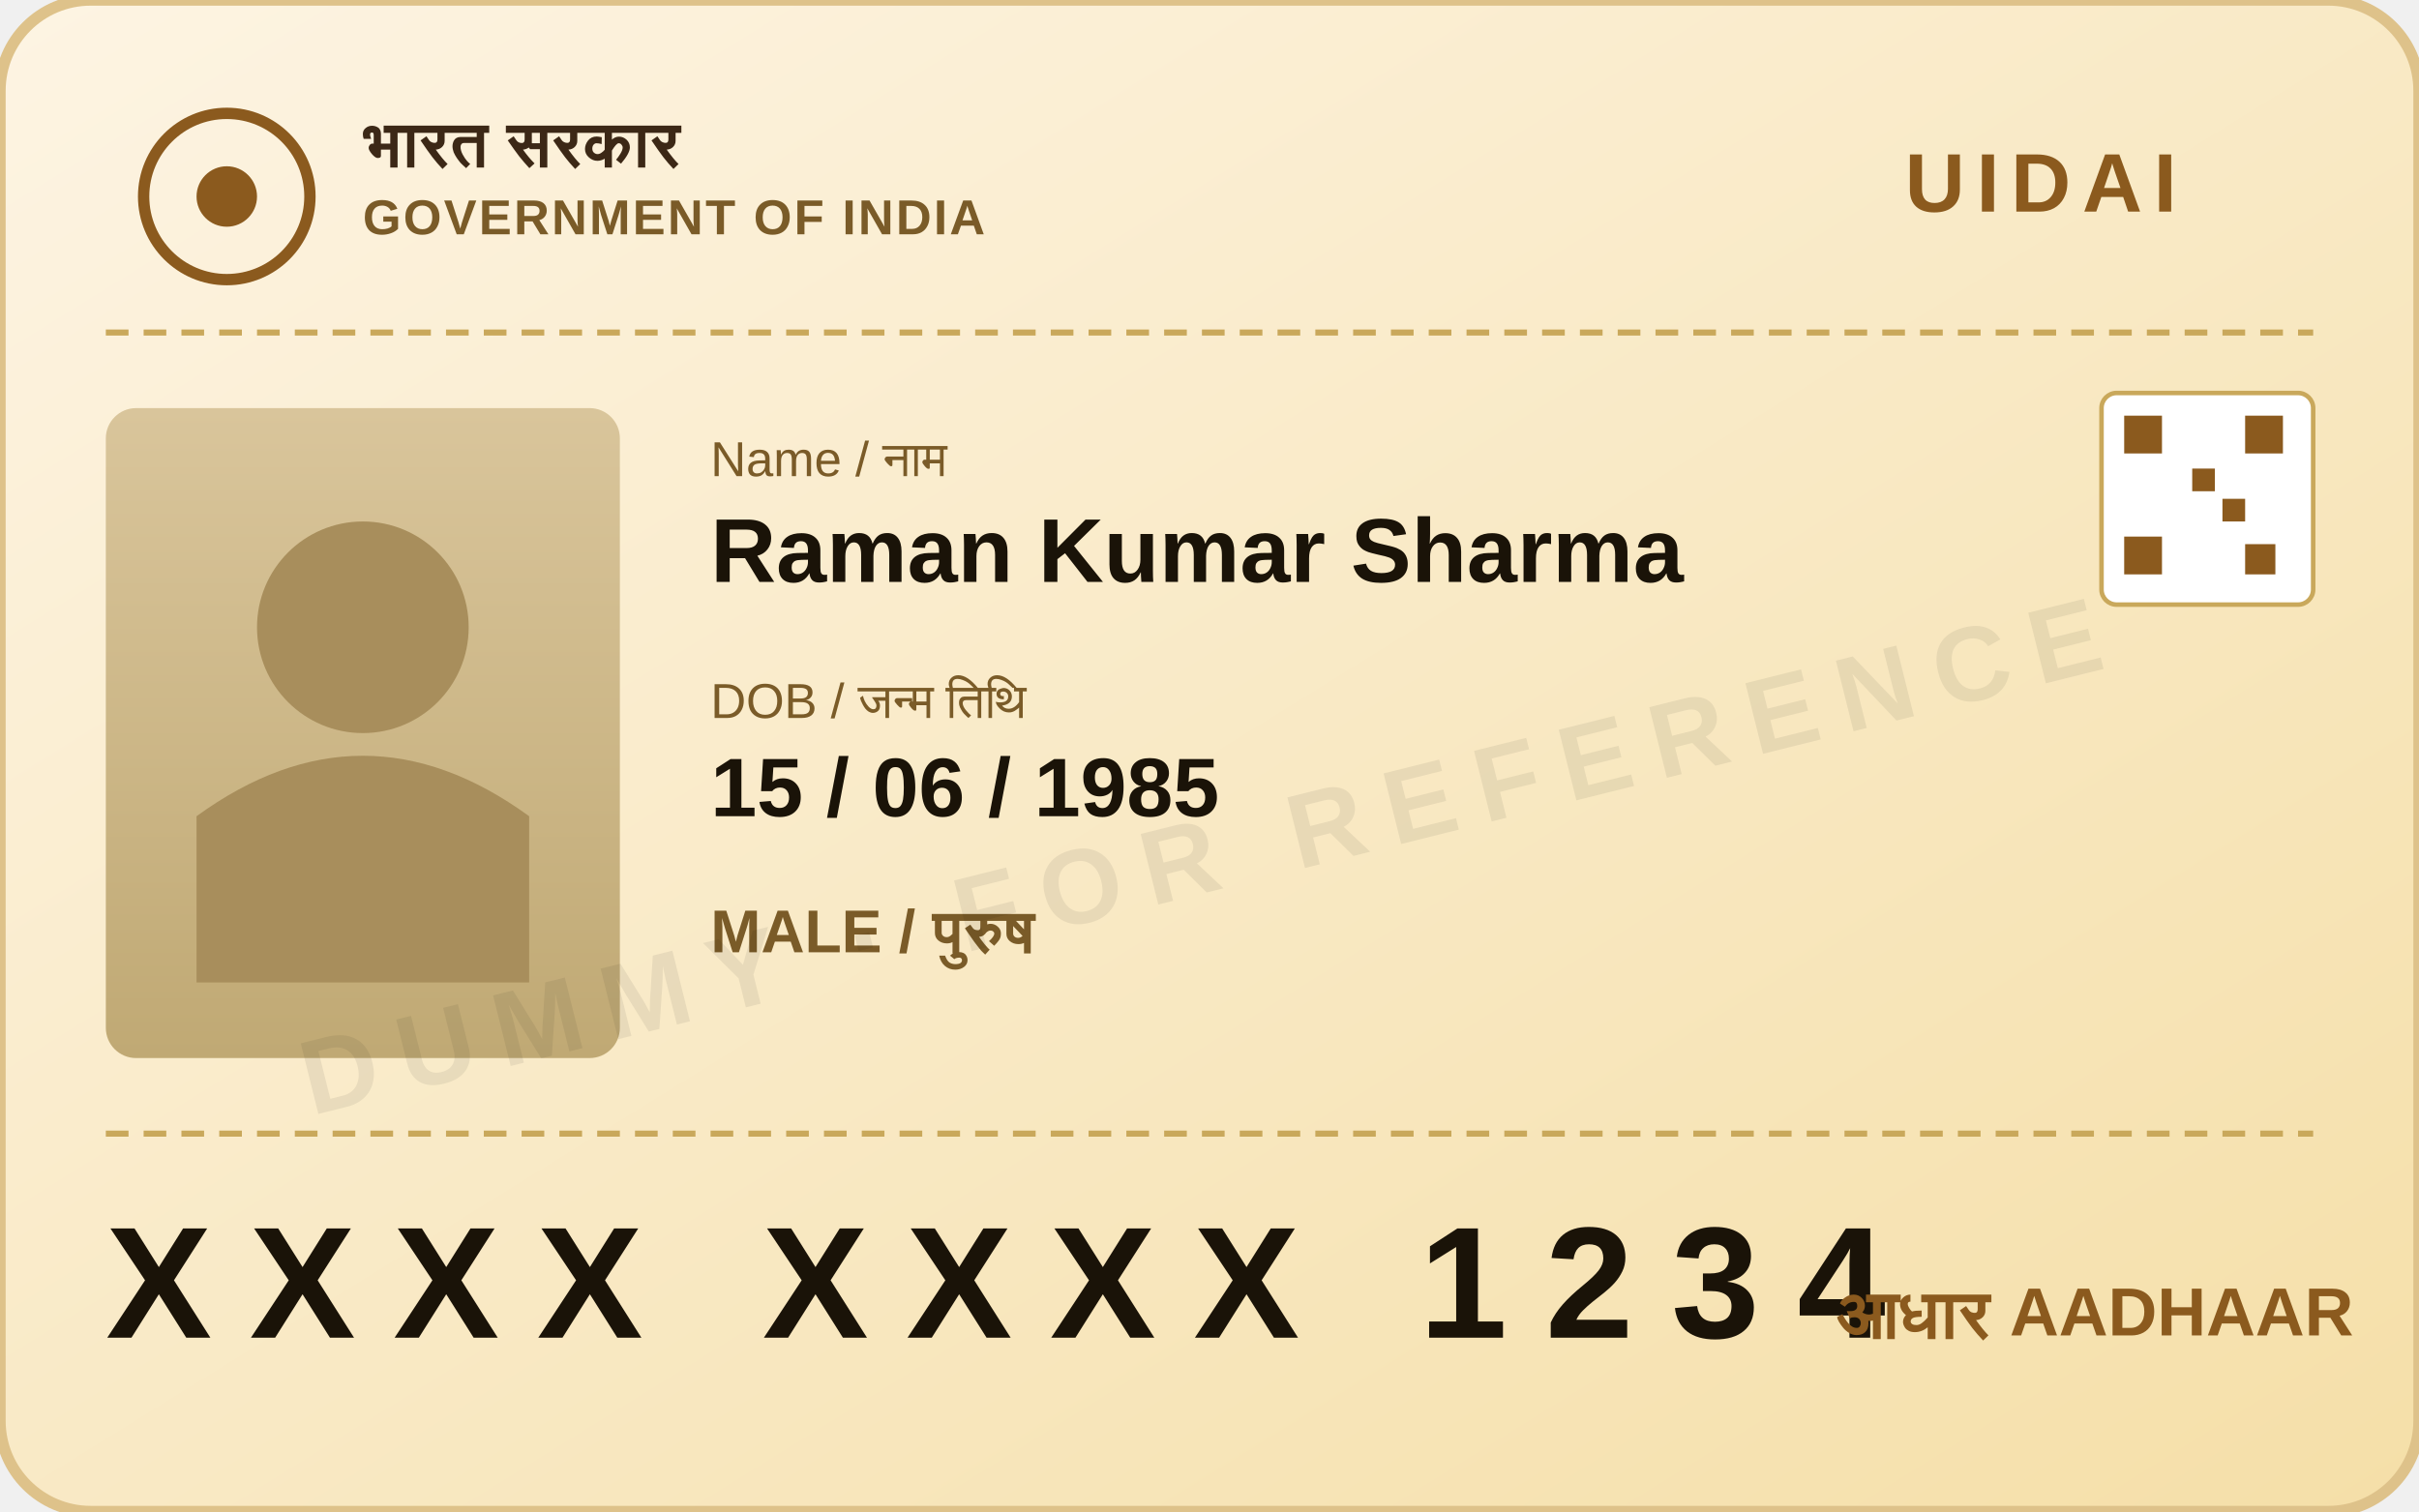
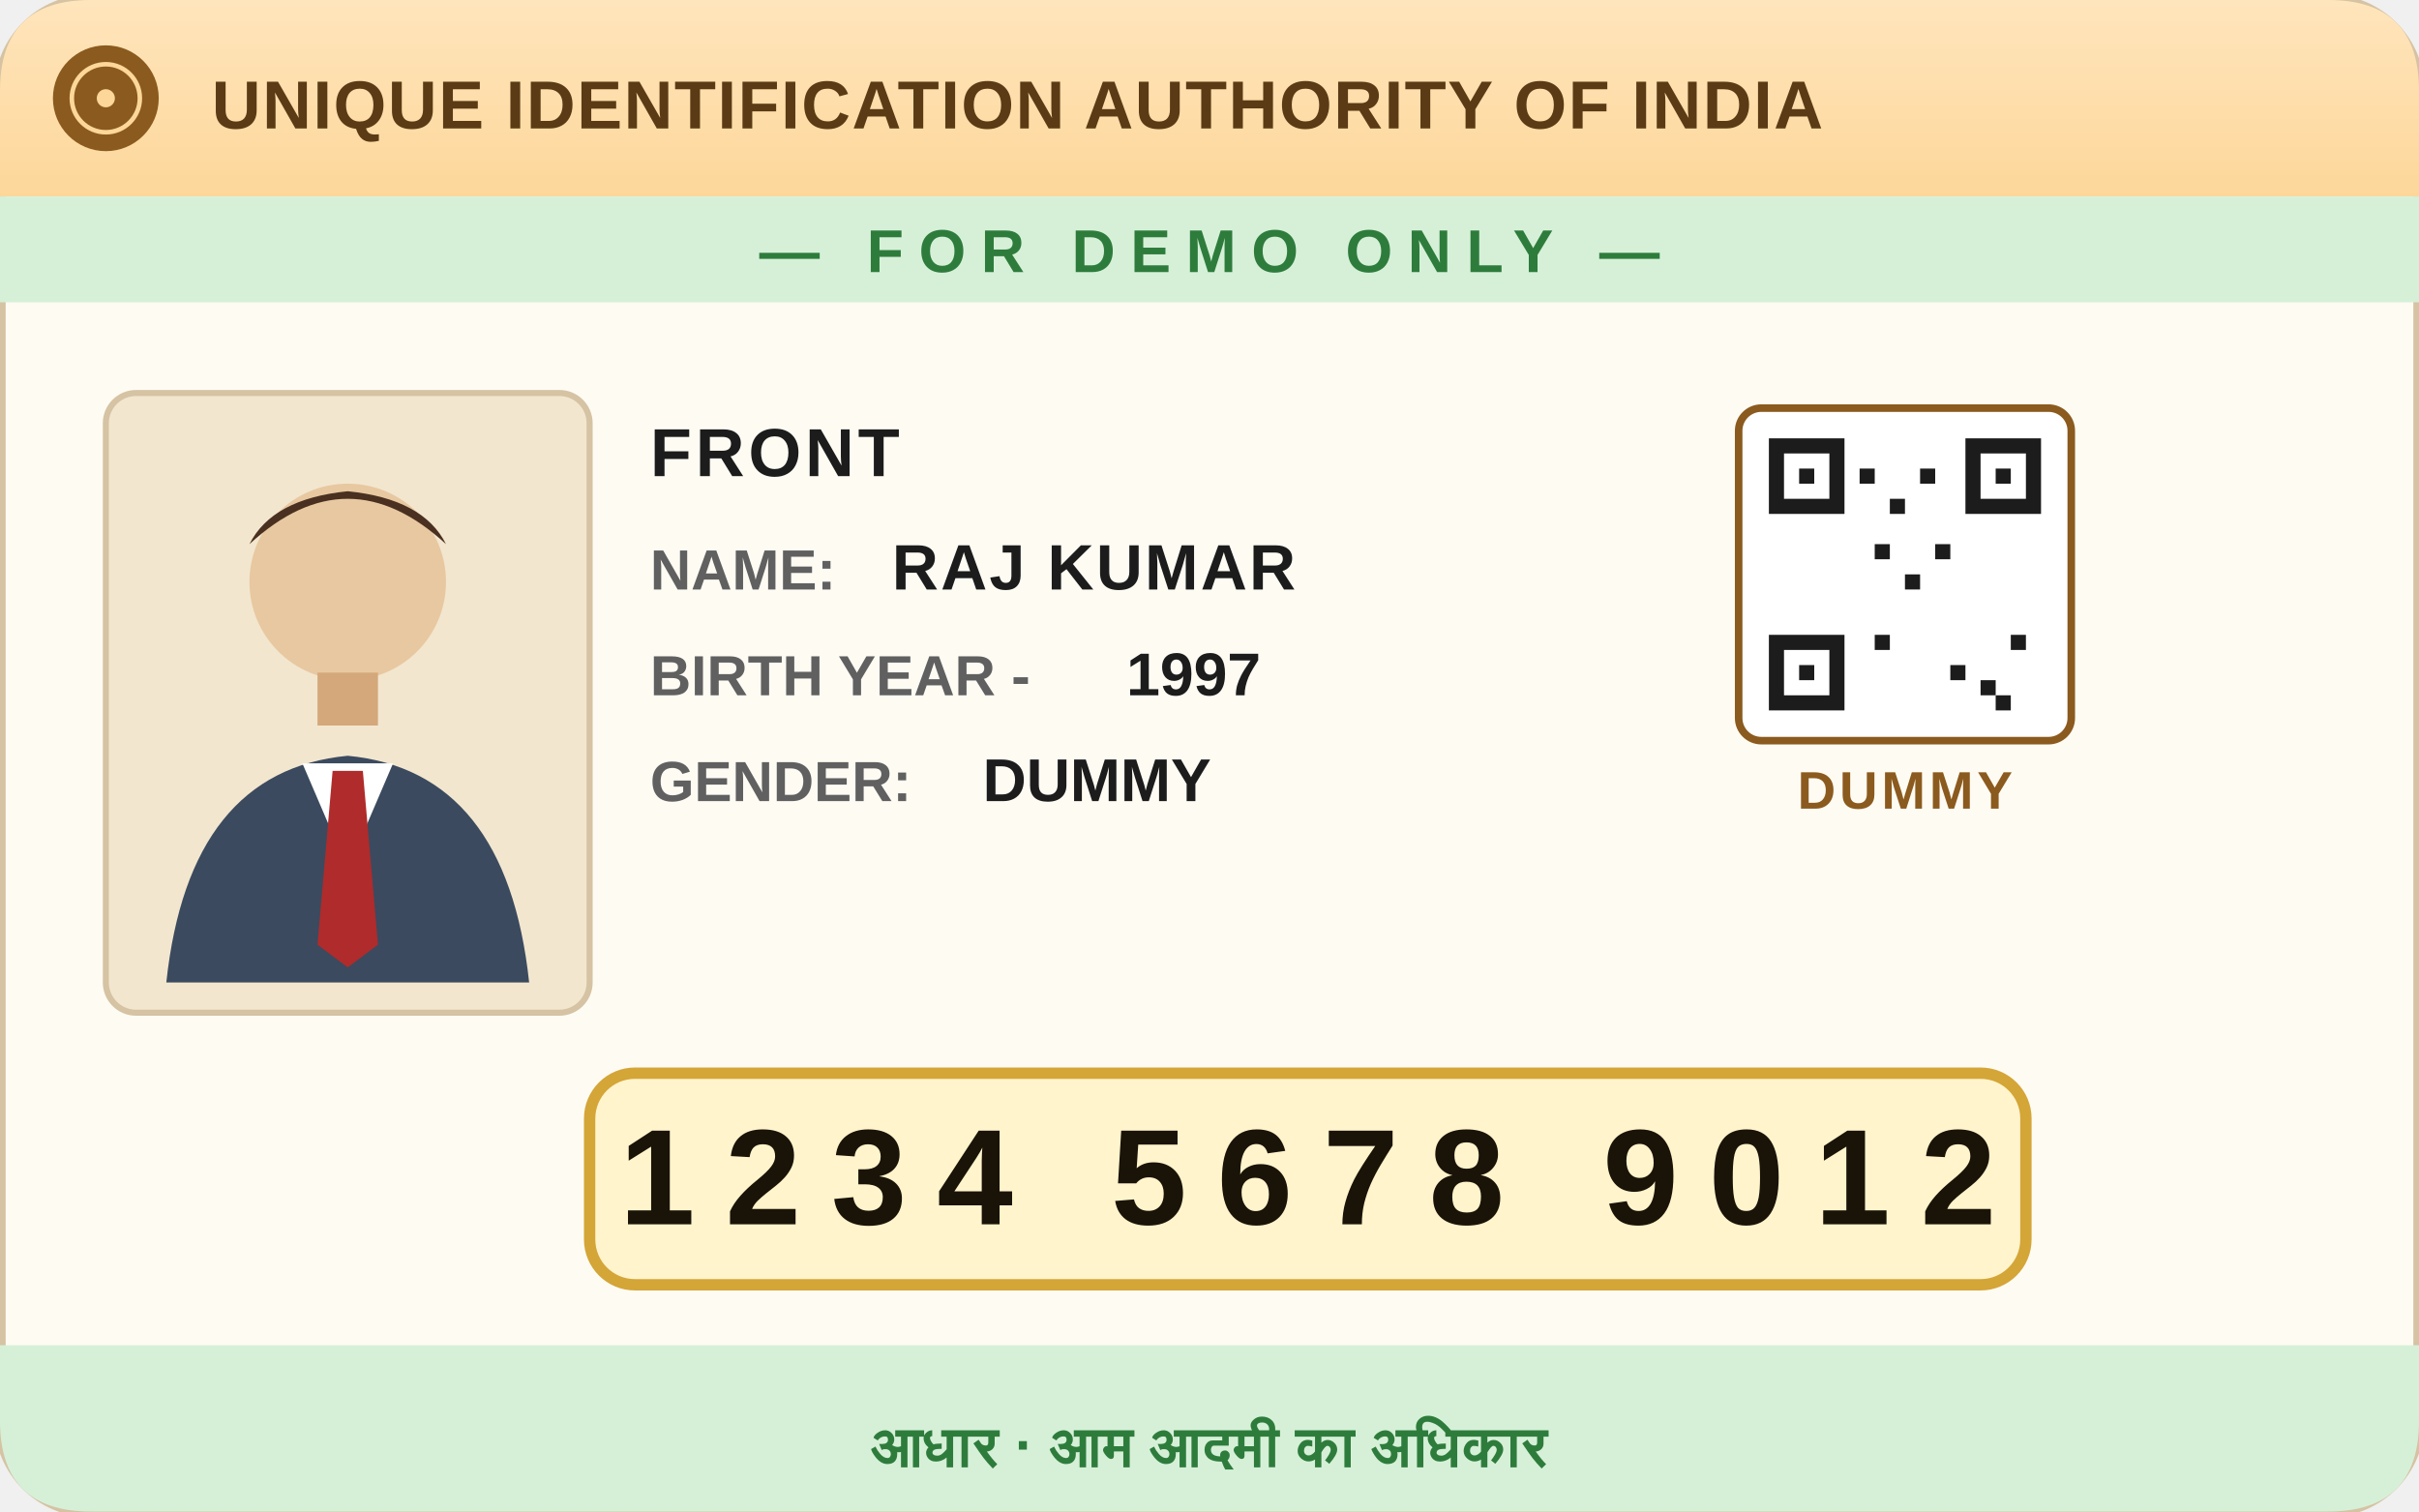
<svg xmlns="http://www.w3.org/2000/svg" viewBox="0 0 320 200" width="320" height="200">
  <defs>
-     <linearGradient id="aBg" x1="0" y1="0" x2="1" y2="1">
-       <stop offset="0" stop-color="#FDF4E3" />
-       <stop offset="1" stop-color="#F5DFA8" />
-     </linearGradient>
-     <linearGradient id="aPhoto" x1="0" y1="0" x2="0" y2="1">
-       <stop offset="0" stop-color="#D9C59B" />
-       <stop offset="1" stop-color="#C0A974" />
+     <linearGradient id="aSaffron" x1="0" y1="0" x2="0" y2="1">
+       <stop offset="0" stop-color="#FFE5BC" />
+       <stop offset="1" stop-color="#FDD79A" />
    </linearGradient>
  </defs>
-   <rect width="320" height="200" rx="12" fill="url(#aBg)" stroke="#DEC28A" stroke-width="1.5" />
-   <circle cx="30" cy="26" r="11" fill="none" stroke="#8B5A1E" stroke-width="1.5" />
-   <circle cx="30" cy="26" r="4" fill="#8B5A1E" />
-   <text x="48" y="22" font-family="Arial, sans-serif" font-weight="700" font-size="8.5" fill="#3C2816">भारत सरकार</text>
-   <text x="48" y="31" font-family="Arial, sans-serif" font-weight="600" font-size="6.5" fill="#7A5B28" letter-spacing="0.3">GOVERNMENT OF INDIA</text>
-   <text x="252" y="28" font-family="Arial, sans-serif" font-weight="800" font-size="11" fill="#8B5A1E" letter-spacing="1.5">UIDAI</text>
-   <line x1="14" y1="44" x2="306" y2="44" stroke="#C9A85B" stroke-dasharray="3 2" stroke-width="0.8" />
-   <rect x="14" y="54" width="68" height="86" rx="4" fill="url(#aPhoto)" />
-   <circle cx="48" cy="83" r="14" fill="#A88E5C" />
-   <path d="M 26 108 Q 48 92, 70 108 L 70 130 L 26 130 Z" fill="#A88E5C" />
-   <text x="94" y="63" font-family="Arial, sans-serif" font-size="6.5" fill="#7A5B28" font-weight="500">Name / नाम</text>
-   <text x="94" y="77" font-family="Arial, sans-serif" font-size="12" fill="#1A1308" font-weight="700">Raman Kumar Sharma</text>
-   <text x="94" y="95" font-family="Arial, sans-serif" font-size="6.5" fill="#7A5B28" font-weight="500">DOB / जन्म तिथि</text>
-   <text x="94" y="108" font-family="Arial, sans-serif" font-size="11" fill="#1A1308" font-weight="600">15 / 06 / 1985</text>
-   <text x="94" y="126" font-family="Arial, sans-serif" font-size="8" fill="#7A5B28" font-weight="600">MALE / पुरुष</text>
-   <line x1="14" y1="150" x2="306" y2="150" stroke="#C9A85B" stroke-dasharray="3 2" stroke-width="0.8" />
-   <text x="14" y="177" font-family="Arial, sans-serif" font-size="21" fill="#1A1308" font-weight="800" letter-spacing="5">XXXX  XXXX  1234</text>
-   <text x="243" y="177" font-family="Arial, sans-serif" font-size="9" fill="#8B5A1E" font-weight="600">आधार AADHAAR</text>
-   <rect x="278" y="52" width="28" height="28" rx="2" fill="#fff" stroke="#C9A85B" stroke-width="0.6" />
-   <rect x="281" y="55" width="5" height="5" fill="#8B5A1E" />
-   <rect x="297" y="55" width="5" height="5" fill="#8B5A1E" />
-   <rect x="281" y="71" width="5" height="5" fill="#8B5A1E" />
-   <rect x="290" y="62" width="3" height="3" fill="#8B5A1E" />
-   <rect x="294" y="66" width="3" height="3" fill="#8B5A1E" />
-   <rect x="297" y="72" width="4" height="4" fill="#8B5A1E" />
-   <text x="160" y="118" text-anchor="middle" font-family="Arial, sans-serif" font-size="14" font-weight="900" fill="#000" opacity="0.07" transform="rotate(-14 160 118)" letter-spacing="3">DUMMY · FOR REFERENCE</text>
+   <rect width="320" height="200" rx="12" fill="#FEFBF3" stroke="#D5C3A3" stroke-width="1.5" />
+   <path d="M 12 0 L 308 0 Q 320 0 320 12 L 320 26 L 0 26 L 0 12 Q 0 0 12 0 Z" fill="url(#aSaffron)" />
+   <circle cx="14" cy="13" r="7" fill="#8B5A1E" />
+   <circle cx="14" cy="13" r="4.5" fill="none" stroke="#FDD79A" stroke-width="0.6" />
+   <circle cx="14" cy="13" r="1.2" fill="#FDD79A" />
+   <text x="28" y="17" font-family="Arial, sans-serif" font-weight="800" font-size="9" fill="#5A3B15" letter-spacing="0.2">UNIQUE IDENTIFICATION AUTHORITY OF INDIA</text>
+   <rect x="0" y="26" width="320" height="14" fill="#D6F0D8" />
+   <text x="160" y="36" text-anchor="middle" font-family="Arial, sans-serif" font-weight="700" font-size="8" fill="#2E7C3C" letter-spacing="2">— FOR DEMO ONLY —</text>
+   <rect x="14" y="52" width="64" height="82" rx="4" fill="#F2E6CF" stroke="#D5C3A3" stroke-width="0.8" />
+   <circle cx="46" cy="77" r="13" fill="#E8C8A0" />
+   <path d="M 33 72 Q 46 60 59 72 Q 56 66 46 65 Q 36 66 33 72 Z" fill="#4A3020" />
+   <rect x="42" y="89" width="8" height="7" fill="#D4A87A" />
+   <path d="M 22 130 Q 25 102 46 100 Q 67 102 70 130 Z" fill="#3B4A5E" />
+   <path d="M 40 101 L 46 115 L 52 101 Z" fill="white" />
+   <path d="M 44 102 L 48 102 L 50 125 L 46 128 L 42 125 Z" fill="#B02B2B" />
+   <text x="86" y="63" font-family="Arial, sans-serif" font-weight="800" font-size="9" fill="#1C1C1C" letter-spacing="0.5">FRONT</text>
+   <text x="86" y="78" font-family="Arial, sans-serif" font-weight="600" font-size="7.5" fill="#606060">NAME:</text>
+   <text x="118" y="78" font-family="Arial, sans-serif" font-weight="800" font-size="8.5" fill="#1C1C1C" letter-spacing="0.3">RAJ KUMAR</text>
+   <text x="86" y="92" font-family="Arial, sans-serif" font-weight="600" font-size="7.5" fill="#606060">BIRTH YEAR -</text>
+   <text x="149" y="92" font-family="Arial, sans-serif" font-weight="800" font-size="8" fill="#1C1C1C">1997</text>
+   <text x="86" y="106" font-family="Arial, sans-serif" font-weight="600" font-size="7.5" fill="#606060">GENDER:</text>
+   <text x="130" y="106" font-family="Arial, sans-serif" font-weight="800" font-size="8" fill="#1C1C1C">DUMMY</text>
+   <rect x="230" y="54" width="44" height="44" rx="3" fill="white" stroke="#8B5A1E" stroke-width="1" />
+   <g fill="#1C1C1C">
+     <rect x="234" y="58" width="10" height="10" />
+     <rect x="236" y="60" width="6" height="6" fill="white" />
+     <rect x="238" y="62" width="2" height="2" fill="#1C1C1C" />
+     <rect x="260" y="58" width="10" height="10" />
+     <rect x="262" y="60" width="6" height="6" fill="white" />
+     <rect x="264" y="62" width="2" height="2" fill="#1C1C1C" />
+     <rect x="234" y="84" width="10" height="10" />
+     <rect x="236" y="86" width="6" height="6" fill="white" />
+     <rect x="238" y="88" width="2" height="2" fill="#1C1C1C" />
+     <rect x="246" y="62" width="2" height="2" />
+     <rect x="250" y="66" width="2" height="2" />
+     <rect x="254" y="62" width="2" height="2" />
+     <rect x="248" y="72" width="2" height="2" />
+     <rect x="252" y="76" width="2" height="2" />
+     <rect x="256" y="72" width="2" height="2" />
+     <rect x="248" y="84" width="2" height="2" />
+     <rect x="258" y="88" width="2" height="2" />
+     <rect x="262" y="90" width="2" height="2" />
+     <rect x="266" y="84" width="2" height="2" />
+     <rect x="264" y="92" width="2" height="2" />
+   </g>
+   <text x="252" y="107" text-anchor="middle" font-family="Arial, sans-serif" font-weight="800" font-size="7" fill="#8B5A1E" letter-spacing="0.5">DUMMY</text>
+   <rect x="78" y="142" width="190" height="28" rx="6" fill="#FFF4CC" stroke="#D4A537" stroke-width="1.5" />
+   <text x="173" y="162" text-anchor="middle" font-family="Arial, sans-serif" font-weight="900" font-size="18" fill="#1A1308" letter-spacing="4">1234 5678 9012</text>
+   <path d="M 0 178 L 320 178 L 320 188 Q 320 200 308 200 L 12 200 Q 0 200 0 188 Z" fill="#D6F0D8" />
+   <text x="160" y="194" text-anchor="middle" font-family="Arial, sans-serif" font-weight="700" font-size="7.5" fill="#2E7C3C">आधार · आम आदमी का अधिकार</text>
</svg>
